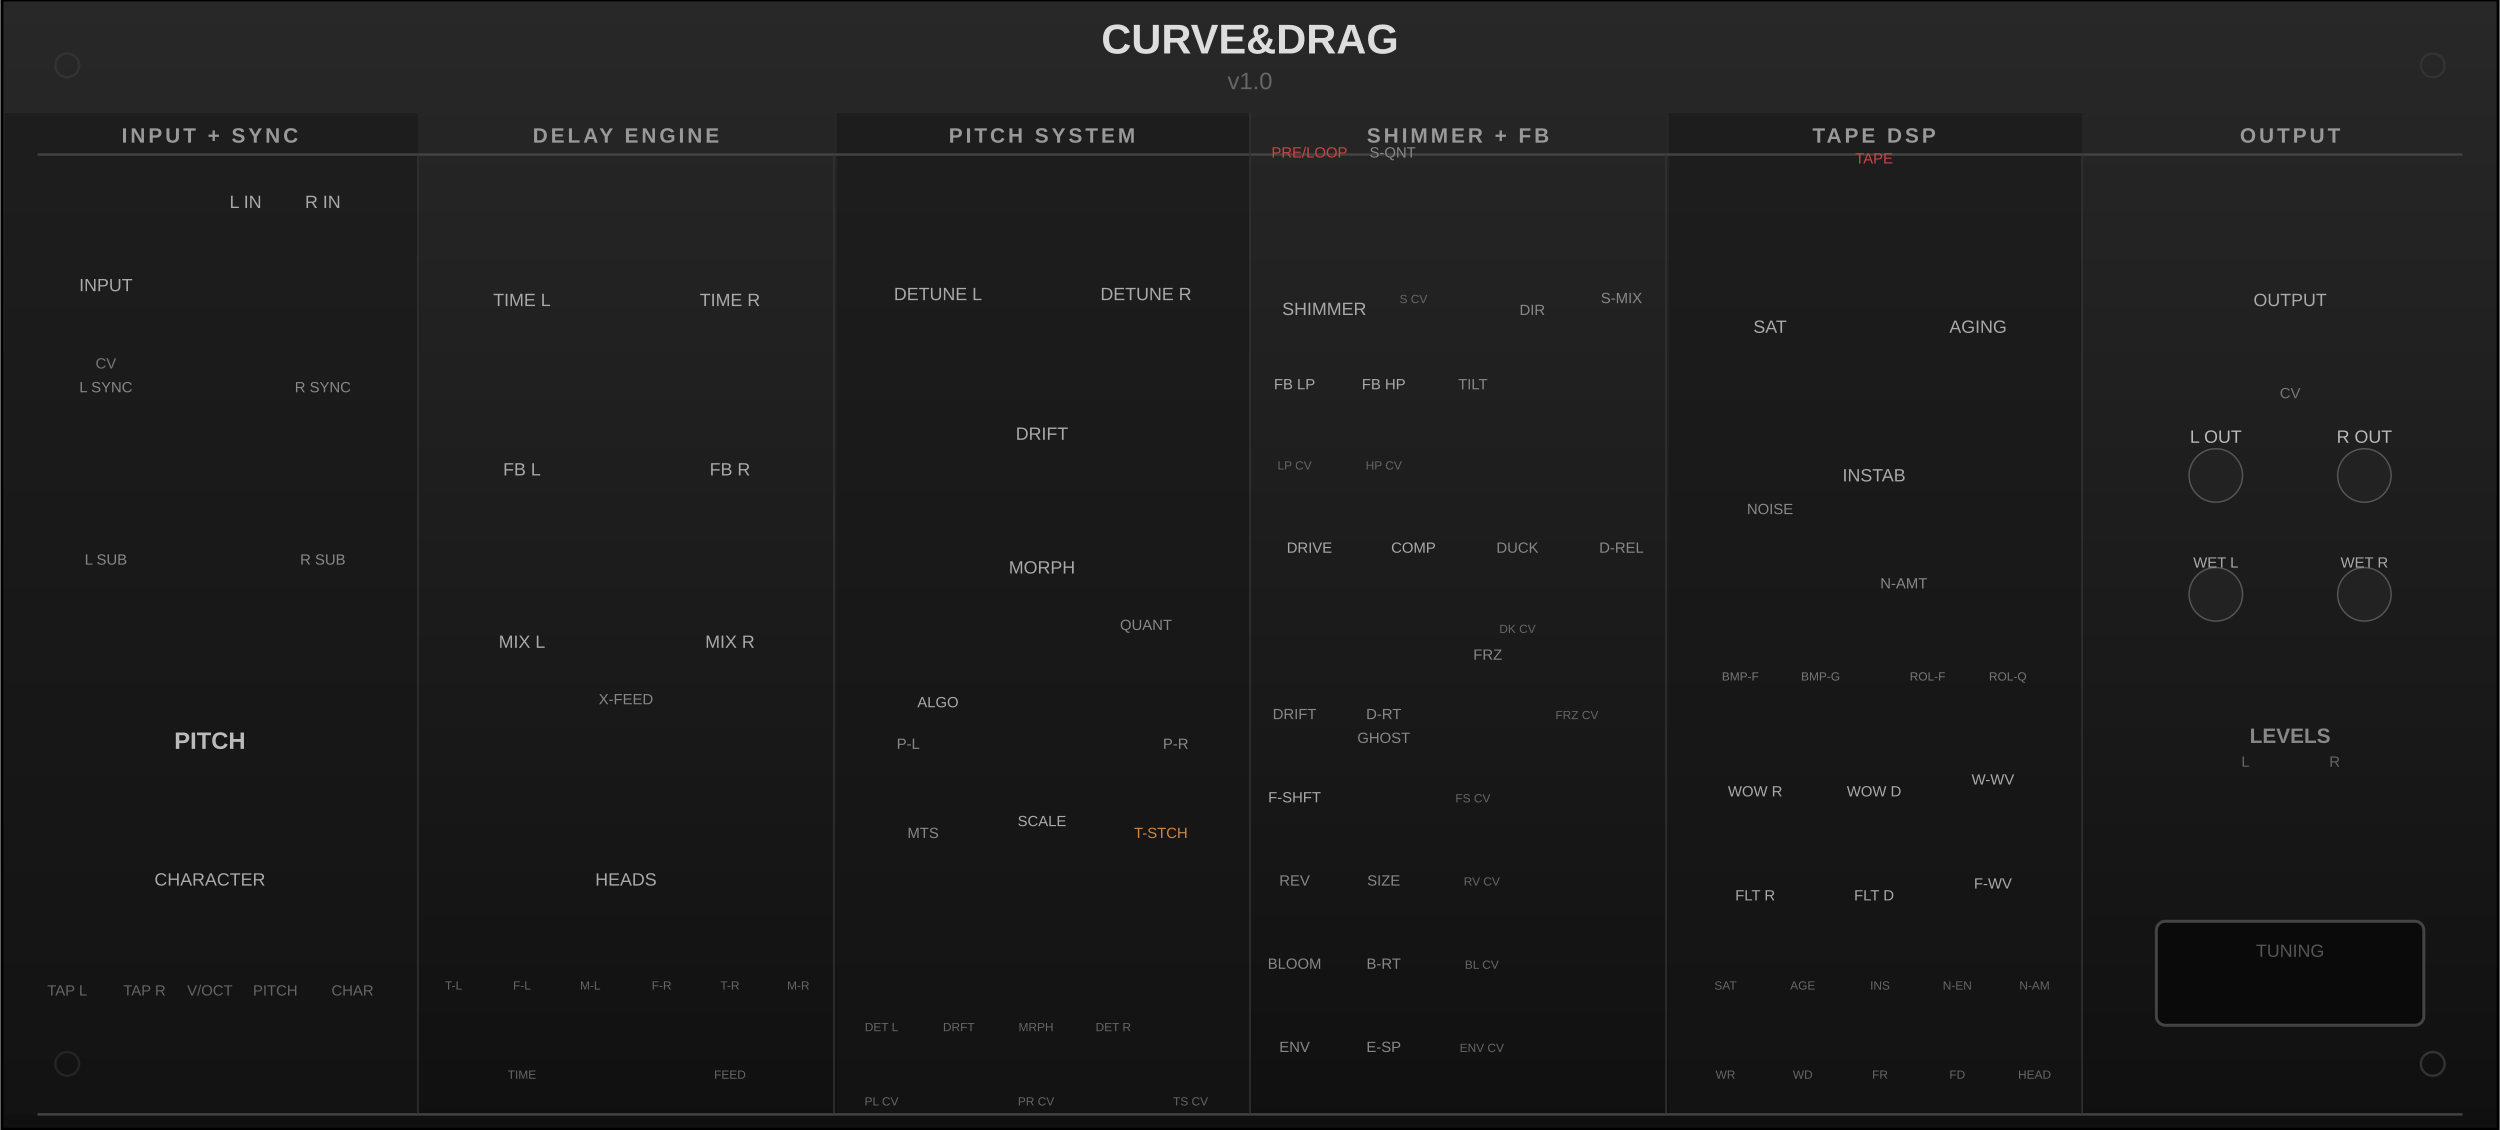
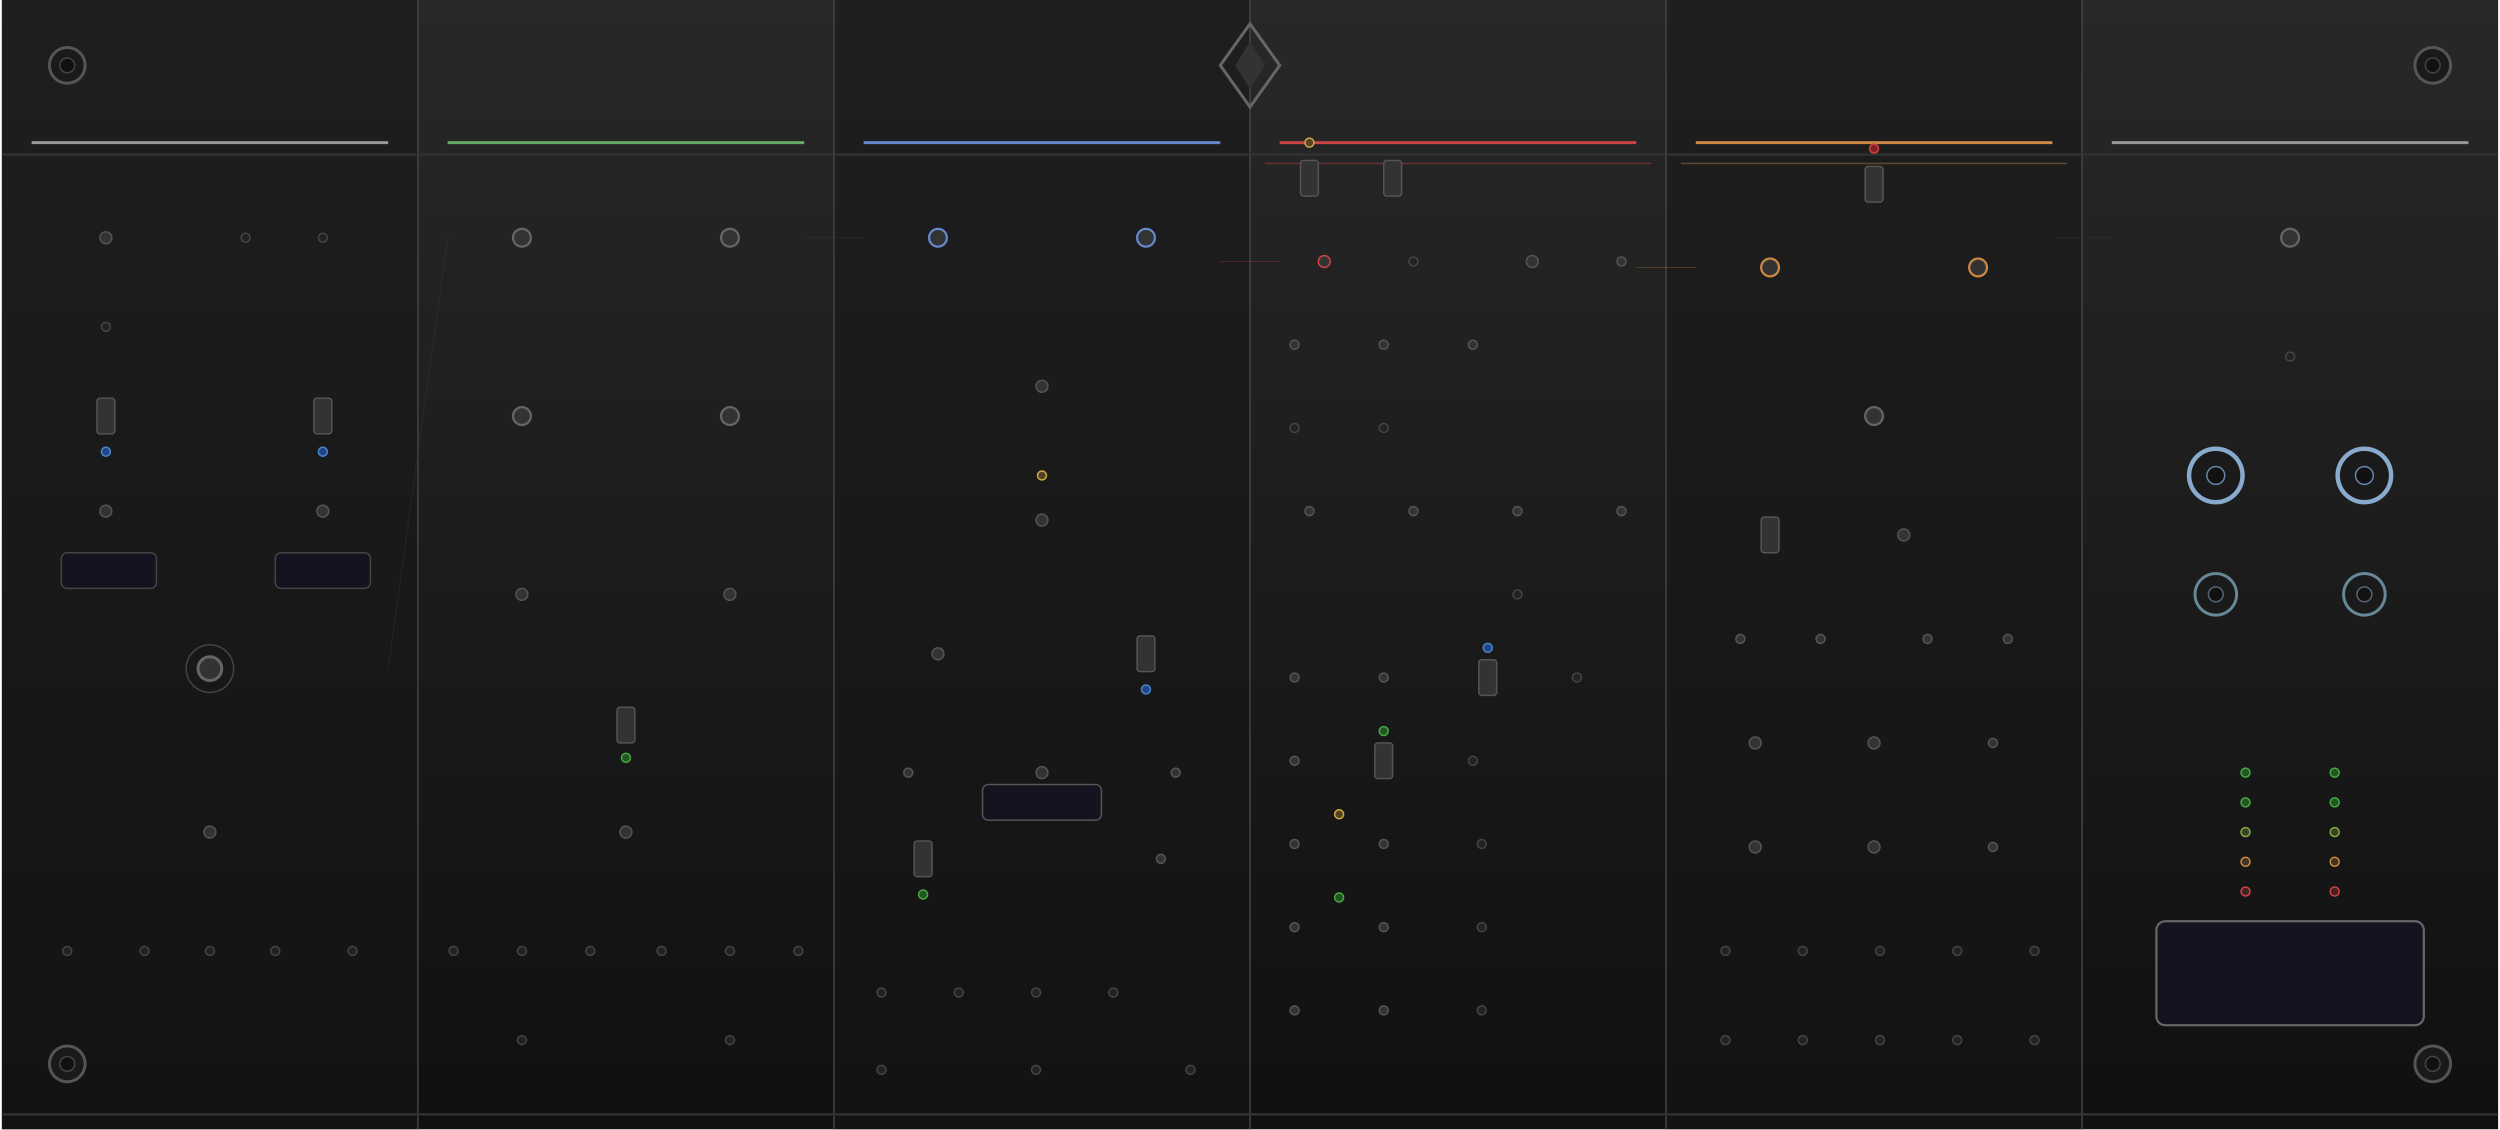
<svg xmlns="http://www.w3.org/2000/svg" width="284.48mm" height="128.5mm" viewBox="0 0 840 380">
  <defs>
-     <linearGradient id="panelGrad" x1="0%" y1="0%" x2="0%" y2="100%">
-       <stop offset="0%" style="stop-color:#282828;stop-opacity:1" />
-       <stop offset="100%" style="stop-color:#101010;stop-opacity:1" />
+     <linearGradient id="bg" x1="0" y1="0" x2="0" y2="1">
+       <stop offset="0" stop-color="#282828" />
+       <stop offset="1" stop-color="#101010" />
    </linearGradient>
  </defs>
-   <rect x="0" y="0" width="840" height="380" fill="url(#panelGrad)" stroke="#000" stroke-width="1" />
-   <circle cx="22" cy="22" r="4" fill="none" stroke="#333" stroke-width="0.8" />
-   <circle cx="818" cy="22" r="4" fill="none" stroke="#333" stroke-width="0.8" />
-   <circle cx="22" cy="358" r="4" fill="none" stroke="#333" stroke-width="0.8" />
-   <circle cx="818" cy="358" r="4" fill="none" stroke="#333" stroke-width="0.8" />
-   <text x="420" y="18" font-family="Arial, sans-serif" font-size="14" font-weight="bold" text-anchor="middle" fill="#ddd">CURVE&amp;DRAG</text>
-   <text x="420" y="30" font-family="Arial, sans-serif" font-size="8" text-anchor="middle" fill="#666">v1.0</text>
-   <rect x="1" y="38" width="139" height="337" fill="#161616" opacity="0.5" />
-   <rect x="281" y="38" width="139" height="337" fill="#161616" opacity="0.5" />
-   <rect x="561" y="38" width="139" height="337" fill="#161616" opacity="0.5" />
-   <text x="70" y="48" font-family="Arial, sans-serif" font-size="7" font-weight="bold" text-anchor="middle" fill="#999" letter-spacing="1">INPUT + SYNC</text>
-   <text x="210" y="48" font-family="Arial, sans-serif" font-size="7" font-weight="bold" text-anchor="middle" fill="#999" letter-spacing="1">DELAY ENGINE</text>
-   <text x="350" y="48" font-family="Arial, sans-serif" font-size="7" font-weight="bold" text-anchor="middle" fill="#999" letter-spacing="1">PITCH SYSTEM</text>
-   <text x="490" y="48" font-family="Arial, sans-serif" font-size="7" font-weight="bold" text-anchor="middle" fill="#999" letter-spacing="1">SHIMMER + FB</text>
-   <text x="630" y="48" font-family="Arial, sans-serif" font-size="7" font-weight="bold" text-anchor="middle" fill="#999" letter-spacing="1">TAPE DSP</text>
-   <text x="770" y="48" font-family="Arial, sans-serif" font-size="7" font-weight="bold" text-anchor="middle" fill="#999" letter-spacing="1">OUTPUT</text>
-   <line x1="12" y1="52" x2="828" y2="52" stroke="#444" stroke-width="0.8" />
-   <line x1="12" y1="375" x2="828" y2="375" stroke="#444" stroke-width="0.8" />
-   <line x1="140" y1="52" x2="140" y2="375" stroke="#333" stroke-width="0.5" />
-   <line x1="280" y1="52" x2="280" y2="375" stroke="#333" stroke-width="0.5" />
-   <line x1="420" y1="38" x2="420" y2="375" stroke="#333" stroke-width="0.5" />
-   <line x1="560" y1="52" x2="560" y2="375" stroke="#333" stroke-width="0.5" />
-   <line x1="700" y1="52" x2="700" y2="375" stroke="#333" stroke-width="0.5" />
-   <text x="35" y="98" font-family="Arial, sans-serif" font-size="6" text-anchor="middle" fill="#aaa">INPUT</text>
-   <text x="35" y="124" font-family="Arial, sans-serif" font-size="5" text-anchor="middle" fill="#777">CV</text>
-   <text x="82" y="70" font-family="Arial, sans-serif" font-size="6" text-anchor="middle" fill="#aaa">L IN</text>
-   <text x="108" y="70" font-family="Arial, sans-serif" font-size="6" text-anchor="middle" fill="#aaa">R IN</text>
-   <text x="35" y="132" font-family="Arial, sans-serif" font-size="5" text-anchor="middle" fill="#888">L SYNC</text>
-   <text x="108" y="132" font-family="Arial, sans-serif" font-size="5" text-anchor="middle" fill="#888">R SYNC</text>
-   <text x="35" y="190" font-family="Arial, sans-serif" font-size="5" text-anchor="middle" fill="#888">L SUB</text>
-   <text x="108" y="190" font-family="Arial, sans-serif" font-size="5" text-anchor="middle" fill="#888">R SUB</text>
-   <text x="70" y="252" font-family="Arial, sans-serif" font-size="8" font-weight="bold" text-anchor="middle" fill="#bbb">PITCH</text>
-   <text x="70" y="298" font-family="Arial, sans-serif" font-size="6" text-anchor="middle" fill="#aaa">CHARACTER</text>
-   <text x="22" y="335" font-family="Arial, sans-serif" font-size="5" text-anchor="middle" fill="#666">TAP L</text>
-   <text x="48" y="335" font-family="Arial, sans-serif" font-size="5" text-anchor="middle" fill="#666">TAP R</text>
-   <text x="70" y="335" font-family="Arial, sans-serif" font-size="5" text-anchor="middle" fill="#666">V/OCT</text>
-   <text x="92" y="335" font-family="Arial, sans-serif" font-size="5" text-anchor="middle" fill="#666">PITCH</text>
-   <text x="118" y="335" font-family="Arial, sans-serif" font-size="5" text-anchor="middle" fill="#666">CHAR</text>
-   <text x="175" y="103" font-family="Arial, sans-serif" font-size="6" text-anchor="middle" fill="#aaa">TIME L</text>
-   <text x="245" y="103" font-family="Arial, sans-serif" font-size="6" text-anchor="middle" fill="#aaa">TIME R</text>
-   <text x="175" y="160" font-family="Arial, sans-serif" font-size="6" text-anchor="middle" fill="#aaa">FB L</text>
-   <text x="245" y="160" font-family="Arial, sans-serif" font-size="6" text-anchor="middle" fill="#aaa">FB R</text>
-   <text x="175" y="218" font-family="Arial, sans-serif" font-size="6" text-anchor="middle" fill="#aaa">MIX L</text>
-   <text x="245" y="218" font-family="Arial, sans-serif" font-size="6" text-anchor="middle" fill="#aaa">MIX R</text>
-   <text x="210" y="237" font-family="Arial, sans-serif" font-size="5" text-anchor="middle" fill="#888">X-FEED</text>
-   <text x="210" y="298" font-family="Arial, sans-serif" font-size="6" text-anchor="middle" fill="#aaa">HEADS</text>
-   <text x="152" y="333" font-family="Arial, sans-serif" font-size="4" text-anchor="middle" fill="#666">T-L</text>
-   <text x="175" y="333" font-family="Arial, sans-serif" font-size="4" text-anchor="middle" fill="#666">F-L</text>
-   <text x="198" y="333" font-family="Arial, sans-serif" font-size="4" text-anchor="middle" fill="#666">M-L</text>
-   <text x="222" y="333" font-family="Arial, sans-serif" font-size="4" text-anchor="middle" fill="#666">F-R</text>
-   <text x="245" y="333" font-family="Arial, sans-serif" font-size="4" text-anchor="middle" fill="#666">T-R</text>
-   <text x="268" y="333" font-family="Arial, sans-serif" font-size="4" text-anchor="middle" fill="#666">M-R</text>
-   <text x="175" y="363" font-family="Arial, sans-serif" font-size="4" text-anchor="middle" fill="#666">TIME</text>
-   <text x="245" y="363" font-family="Arial, sans-serif" font-size="4" text-anchor="middle" fill="#666">FEED</text>
-   <text x="315" y="101" font-family="Arial, sans-serif" font-size="6" text-anchor="middle" fill="#aaa">DETUNE L</text>
-   <text x="385" y="101" font-family="Arial, sans-serif" font-size="6" text-anchor="middle" fill="#aaa">DETUNE R</text>
-   <text x="350" y="148" font-family="Arial, sans-serif" font-size="6" text-anchor="middle" fill="#aaa">DRIFT</text>
-   <text x="350" y="193" font-family="Arial, sans-serif" font-size="6" text-anchor="middle" fill="#aaa">MORPH</text>
-   <text x="315" y="238" font-family="Arial, sans-serif" font-size="5" text-anchor="middle" fill="#aaa">ALGO</text>
-   <text x="385" y="212" font-family="Arial, sans-serif" font-size="5" text-anchor="middle" fill="#888">QUANT</text>
-   <text x="305" y="252" font-family="Arial, sans-serif" font-size="5" text-anchor="middle" fill="#888">P-L</text>
-   <text x="395" y="252" font-family="Arial, sans-serif" font-size="5" text-anchor="middle" fill="#888">P-R</text>
-   <text x="350" y="278" font-family="Arial, sans-serif" font-size="5" text-anchor="middle" fill="#aaa">SCALE</text>
-   <text x="310" y="282" font-family="Arial, sans-serif" font-size="5" text-anchor="middle" fill="#888">MTS</text>
-   <text x="390" y="282" font-family="Arial, sans-serif" font-size="5" text-anchor="middle" fill="#cc8844">T-STCH</text>
-   <text x="296" y="347" font-family="Arial, sans-serif" font-size="4" text-anchor="middle" fill="#666">DET L</text>
-   <text x="322" y="347" font-family="Arial, sans-serif" font-size="4" text-anchor="middle" fill="#666">DRFT</text>
-   <text x="348" y="347" font-family="Arial, sans-serif" font-size="4" text-anchor="middle" fill="#666">MRPH</text>
-   <text x="374" y="347" font-family="Arial, sans-serif" font-size="4" text-anchor="middle" fill="#666">DET R</text>
-   <text x="296" y="372" font-family="Arial, sans-serif" font-size="4" text-anchor="middle" fill="#666">PL CV</text>
-   <text x="348" y="372" font-family="Arial, sans-serif" font-size="4" text-anchor="middle" fill="#666">PR CV</text>
-   <text x="400" y="372" font-family="Arial, sans-serif" font-size="4" text-anchor="middle" fill="#666">TS CV</text>
-   <text x="440" y="53" font-family="Arial, sans-serif" font-size="5" text-anchor="middle" fill="#cc4444">PRE/LOOP</text>
-   <text x="468" y="53" font-family="Arial, sans-serif" font-size="5" text-anchor="middle" fill="#888">S-QNT</text>
-   <text x="445" y="106" font-family="Arial, sans-serif" font-size="6" text-anchor="middle" fill="#aaa">SHIMMER</text>
-   <text x="475" y="102" font-family="Arial, sans-serif" font-size="4" text-anchor="middle" fill="#666">S CV</text>
-   <text x="515" y="106" font-family="Arial, sans-serif" font-size="5" text-anchor="middle" fill="#888">DIR</text>
-   <text x="545" y="102" font-family="Arial, sans-serif" font-size="5" text-anchor="middle" fill="#888">S-MIX</text>
-   <text x="435" y="131" font-family="Arial, sans-serif" font-size="5" text-anchor="middle" fill="#aaa">FB LP</text>
-   <text x="465" y="131" font-family="Arial, sans-serif" font-size="5" text-anchor="middle" fill="#aaa">FB HP</text>
-   <text x="495" y="131" font-family="Arial, sans-serif" font-size="5" text-anchor="middle" fill="#888">TILT</text>
-   <text x="435" y="158" font-family="Arial, sans-serif" font-size="4" text-anchor="middle" fill="#666">LP CV</text>
-   <text x="465" y="158" font-family="Arial, sans-serif" font-size="4" text-anchor="middle" fill="#666">HP CV</text>
-   <text x="440" y="186" font-family="Arial, sans-serif" font-size="5" text-anchor="middle" fill="#aaa">DRIVE</text>
-   <text x="475" y="186" font-family="Arial, sans-serif" font-size="5" text-anchor="middle" fill="#aaa">COMP</text>
-   <text x="510" y="186" font-family="Arial, sans-serif" font-size="5" text-anchor="middle" fill="#888">DUCK</text>
-   <text x="545" y="186" font-family="Arial, sans-serif" font-size="5" text-anchor="middle" fill="#888">D-REL</text>
-   <text x="510" y="213" font-family="Arial, sans-serif" font-size="4" text-anchor="middle" fill="#666">DK CV</text>
-   <text x="435" y="242" font-family="Arial, sans-serif" font-size="5" text-anchor="middle" fill="#888">DRIFT</text>
-   <text x="465" y="242" font-family="Arial, sans-serif" font-size="5" text-anchor="middle" fill="#888">D-RT</text>
-   <text x="500" y="222" font-family="Arial, sans-serif" font-size="5" text-anchor="middle" fill="#888">FRZ</text>
-   <text x="530" y="242" font-family="Arial, sans-serif" font-size="4" text-anchor="middle" fill="#666">FRZ CV</text>
-   <text x="435" y="270" font-family="Arial, sans-serif" font-size="5" text-anchor="middle" fill="#aaa">F-SHFT</text>
-   <text x="465" y="250" font-family="Arial, sans-serif" font-size="5" text-anchor="middle" fill="#888">GHOST</text>
-   <text x="495" y="270" font-family="Arial, sans-serif" font-size="4" text-anchor="middle" fill="#666">FS CV</text>
-   <text x="435" y="298" font-family="Arial, sans-serif" font-size="5" text-anchor="middle" fill="#888">REV</text>
-   <text x="465" y="298" font-family="Arial, sans-serif" font-size="5" text-anchor="middle" fill="#888">SIZE</text>
-   <text x="498" y="298" font-family="Arial, sans-serif" font-size="4" text-anchor="middle" fill="#666">RV CV</text>
-   <text x="435" y="326" font-family="Arial, sans-serif" font-size="5" text-anchor="middle" fill="#888">BLOOM</text>
-   <text x="465" y="326" font-family="Arial, sans-serif" font-size="5" text-anchor="middle" fill="#888">B-RT</text>
-   <text x="498" y="326" font-family="Arial, sans-serif" font-size="4" text-anchor="middle" fill="#666">BL CV</text>
-   <text x="435" y="354" font-family="Arial, sans-serif" font-size="5" text-anchor="middle" fill="#888">ENV</text>
-   <text x="465" y="354" font-family="Arial, sans-serif" font-size="5" text-anchor="middle" fill="#888">E-SP</text>
-   <text x="498" y="354" font-family="Arial, sans-serif" font-size="4" text-anchor="middle" fill="#666">ENV CV</text>
-   <text x="630" y="55" font-family="Arial, sans-serif" font-size="5" text-anchor="middle" fill="#cc4444">TAPE</text>
-   <text x="595" y="112" font-family="Arial, sans-serif" font-size="6" text-anchor="middle" fill="#aaa">SAT</text>
-   <text x="665" y="112" font-family="Arial, sans-serif" font-size="6" text-anchor="middle" fill="#aaa">AGING</text>
-   <text x="630" y="162" font-family="Arial, sans-serif" font-size="6" text-anchor="middle" fill="#aaa">INSTAB</text>
-   <text x="595" y="173" font-family="Arial, sans-serif" font-size="5" text-anchor="middle" fill="#888">NOISE</text>
-   <text x="640" y="198" font-family="Arial, sans-serif" font-size="5" text-anchor="middle" fill="#888">N-AMT</text>
-   <text x="585" y="229" font-family="Arial, sans-serif" font-size="4" text-anchor="middle" fill="#777">BMP-F</text>
-   <text x="612" y="229" font-family="Arial, sans-serif" font-size="4" text-anchor="middle" fill="#777">BMP-G</text>
-   <text x="648" y="229" font-family="Arial, sans-serif" font-size="4" text-anchor="middle" fill="#777">ROL-F</text>
-   <text x="675" y="229" font-family="Arial, sans-serif" font-size="4" text-anchor="middle" fill="#777">ROL-Q</text>
-   <text x="590" y="268" font-family="Arial, sans-serif" font-size="5" text-anchor="middle" fill="#aaa">WOW R</text>
-   <text x="630" y="268" font-family="Arial, sans-serif" font-size="5" text-anchor="middle" fill="#aaa">WOW D</text>
-   <text x="670" y="264" font-family="Arial, sans-serif" font-size="5" text-anchor="middle" fill="#aaa">W-WV</text>
-   <text x="590" y="303" font-family="Arial, sans-serif" font-size="5" text-anchor="middle" fill="#aaa">FLT R</text>
-   <text x="630" y="303" font-family="Arial, sans-serif" font-size="5" text-anchor="middle" fill="#aaa">FLT D</text>
-   <text x="670" y="299" font-family="Arial, sans-serif" font-size="5" text-anchor="middle" fill="#aaa">F-WV</text>
-   <text x="580" y="333" font-family="Arial, sans-serif" font-size="4" text-anchor="middle" fill="#666">SAT</text>
-   <text x="606" y="333" font-family="Arial, sans-serif" font-size="4" text-anchor="middle" fill="#666">AGE</text>
-   <text x="632" y="333" font-family="Arial, sans-serif" font-size="4" text-anchor="middle" fill="#666">INS</text>
-   <text x="658" y="333" font-family="Arial, sans-serif" font-size="4" text-anchor="middle" fill="#666">N-EN</text>
-   <text x="684" y="333" font-family="Arial, sans-serif" font-size="4" text-anchor="middle" fill="#666">N-AM</text>
-   <text x="580" y="363" font-family="Arial, sans-serif" font-size="4" text-anchor="middle" fill="#666">WR</text>
-   <text x="606" y="363" font-family="Arial, sans-serif" font-size="4" text-anchor="middle" fill="#666">WD</text>
-   <text x="632" y="363" font-family="Arial, sans-serif" font-size="4" text-anchor="middle" fill="#666">FR</text>
-   <text x="658" y="363" font-family="Arial, sans-serif" font-size="4" text-anchor="middle" fill="#666">FD</text>
-   <text x="684" y="363" font-family="Arial, sans-serif" font-size="4" text-anchor="middle" fill="#666">HEAD</text>
-   <text x="770" y="103" font-family="Arial, sans-serif" font-size="6" text-anchor="middle" fill="#aaa">OUTPUT</text>
-   <text x="770" y="134" font-family="Arial, sans-serif" font-size="5" text-anchor="middle" fill="#777">CV</text>
-   <circle cx="745" cy="160" r="9" fill="#222" stroke="#555" stroke-width="0.5" />
-   <circle cx="795" cy="160" r="9" fill="#222" stroke="#555" stroke-width="0.5" />
-   <text x="745" y="149" font-family="Arial, sans-serif" font-size="6" text-anchor="middle" fill="#bbb">L OUT</text>
-   <text x="795" y="149" font-family="Arial, sans-serif" font-size="6" text-anchor="middle" fill="#bbb">R OUT</text>
-   <circle cx="745" cy="200" r="9" fill="#222" stroke="#555" stroke-width="0.5" />
-   <circle cx="795" cy="200" r="9" fill="#222" stroke="#555" stroke-width="0.5" />
-   <text x="745" y="191" font-family="Arial, sans-serif" font-size="5" text-anchor="middle" fill="#aaa">WET L</text>
-   <text x="795" y="191" font-family="Arial, sans-serif" font-size="5" text-anchor="middle" fill="#aaa">WET R</text>
-   <text x="770" y="250" font-family="Arial, sans-serif" font-size="7" font-weight="bold" text-anchor="middle" fill="#888">LEVELS</text>
-   <text x="755" y="258" font-family="Arial, sans-serif" font-size="5" text-anchor="middle" fill="#666">L</text>
-   <text x="785" y="258" font-family="Arial, sans-serif" font-size="5" text-anchor="middle" fill="#666">R</text>
-   <rect x="725" y="310" width="90" height="35" rx="3" fill="#0a0a0a" stroke="#444" stroke-width="1" />
-   <text x="770" y="322" font-family="Arial, sans-serif" font-size="6" text-anchor="middle" fill="#555">TUNING</text>
+   <rect x="0" y="0" width="840" height="380" fill="url(#bg)" />
+   <rect x="0" y="0" width="140" height="380" fill="#161616" opacity="0.5" />
+   <rect x="280" y="0" width="140" height="380" fill="#161616" opacity="0.5" />
+   <rect x="560" y="0" width="140" height="380" fill="#161616" opacity="0.5" />
+   <line x1="140" y1="0" x2="140" y2="380" stroke="#444" stroke-width="0.5" />
+   <line x1="280" y1="0" x2="280" y2="380" stroke="#444" stroke-width="0.5" />
+   <line x1="420" y1="0" x2="420" y2="380" stroke="#444" stroke-width="0.5" />
+   <line x1="560" y1="0" x2="560" y2="380" stroke="#444" stroke-width="0.5" />
+   <line x1="700" y1="0" x2="700" y2="380" stroke="#444" stroke-width="0.5" />
+   <line x1="0" y1="52" x2="840" y2="52" stroke="#333" stroke-width="0.75" />
+   <line x1="0" y1="375" x2="840" y2="375" stroke="#333" stroke-width="0.75" />
+   <line x1="10" y1="48" x2="130" y2="48" stroke="#999" stroke-width="1" />
+   <line x1="150" y1="48" x2="270" y2="48" stroke="#66aa66" stroke-width="1" />
+   <line x1="290" y1="48" x2="410" y2="48" stroke="#6688cc" stroke-width="1" />
+   <line x1="430" y1="48" x2="550" y2="48" stroke="#cc4444" stroke-width="1" />
+   <line x1="570" y1="48" x2="690" y2="48" stroke="#cc8844" stroke-width="1" />
+   <line x1="710" y1="48" x2="830" y2="48" stroke="#999" stroke-width="1" />
+   <path d="M420,8 L430,22 L420,36 L410,22 Z" fill="none" stroke="#666" stroke-width="1" />
+   <path d="M420,14 L425,22 L420,30 L415,22 Z" fill="#333" stroke="none" />
+   <circle cx="22" cy="22" r="6" fill="#1a1a1a" stroke="#555" stroke-width="1" />
+   <circle cx="22" cy="22" r="2.5" fill="#111" stroke="#444" stroke-width="0.5" />
+   <circle cx="818" cy="22" r="6" fill="#1a1a1a" stroke="#555" stroke-width="1" />
+   <circle cx="818" cy="22" r="2.5" fill="#111" stroke="#444" stroke-width="0.5" />
+   <circle cx="22" cy="358" r="6" fill="#1a1a1a" stroke="#555" stroke-width="1" />
+   <circle cx="22" cy="358" r="2.5" fill="#111" stroke="#444" stroke-width="0.5" />
+   <circle cx="818" cy="358" r="6" fill="#1a1a1a" stroke="#555" stroke-width="1" />
+   <circle cx="818" cy="358" r="2.5" fill="#111" stroke="#444" stroke-width="0.5" />
+   <circle cx="35" cy="80" r="2" fill="#333" stroke="#555" stroke-width="0.5" />
+   <circle cx="35" cy="110" r="1.5" fill="#222" stroke="#444" stroke-width="0.5" />
+   <circle cx="82" cy="80" r="1.5" fill="#222" stroke="#444" stroke-width="0.5" />
+   <circle cx="108" cy="80" r="1.5" fill="#222" stroke="#444" stroke-width="0.5" />
+   <rect x="32" y="134" width="6" height="12" rx="1" fill="#333" stroke="#555" stroke-width="0.5" />
+   <circle cx="35" cy="152" r="1.5" fill="#224488" stroke="#4488cc" stroke-width="0.5" />
+   <rect x="105" y="134" width="6" height="12" rx="1" fill="#333" stroke="#555" stroke-width="0.5" />
+   <circle cx="108" cy="152" r="1.5" fill="#224488" stroke="#4488cc" stroke-width="0.5" />
+   <circle cx="35" cy="172" r="2" fill="#333" stroke="#555" stroke-width="0.5" />
+   <circle cx="108" cy="172" r="2" fill="#333" stroke="#555" stroke-width="0.5" />
+   <rect x="20" y="186" width="32" height="12" rx="2" fill="#141420" stroke="#444" stroke-width="0.5" />
+   <rect x="92" y="186" width="32" height="12" rx="2" fill="#141420" stroke="#444" stroke-width="0.5" />
+   <circle cx="70" cy="225" r="4" fill="#333" stroke="#666" stroke-width="1" />
+   <circle cx="70" cy="225" r="8" fill="none" stroke="#444" stroke-width="0.5" />
+   <circle cx="70" cy="280" r="2" fill="#333" stroke="#555" stroke-width="0.5" />
+   <circle cx="22" cy="320" r="1.5" fill="#222" stroke="#444" stroke-width="0.5" />
+   <circle cx="48" cy="320" r="1.5" fill="#222" stroke="#444" stroke-width="0.5" />
+   <circle cx="70" cy="320" r="1.5" fill="#222" stroke="#444" stroke-width="0.5" />
+   <circle cx="92" cy="320" r="1.5" fill="#222" stroke="#444" stroke-width="0.5" />
+   <circle cx="118" cy="320" r="1.5" fill="#222" stroke="#444" stroke-width="0.5" />
+   <circle cx="175" cy="80" r="3" fill="#333" stroke="#666" stroke-width="0.75" />
+   <circle cx="245" cy="80" r="3" fill="#333" stroke="#666" stroke-width="0.75" />
+   <circle cx="175" cy="140" r="3" fill="#333" stroke="#666" stroke-width="0.75" />
+   <circle cx="245" cy="140" r="3" fill="#333" stroke="#666" stroke-width="0.75" />
+   <circle cx="175" cy="200" r="2" fill="#333" stroke="#555" stroke-width="0.5" />
+   <circle cx="245" cy="200" r="2" fill="#333" stroke="#555" stroke-width="0.5" />
+   <rect x="207" y="238" width="6" height="12" rx="1" fill="#333" stroke="#555" stroke-width="0.5" />
+   <circle cx="210" cy="255" r="1.5" fill="#225522" stroke="#44aa44" stroke-width="0.5" />
+   <circle cx="210" cy="280" r="2" fill="#333" stroke="#555" stroke-width="0.5" />
+   <circle cx="152" cy="320" r="1.5" fill="#222" stroke="#444" stroke-width="0.5" />
+   <circle cx="175" cy="320" r="1.5" fill="#222" stroke="#444" stroke-width="0.5" />
+   <circle cx="198" cy="320" r="1.5" fill="#222" stroke="#444" stroke-width="0.5" />
+   <circle cx="222" cy="320" r="1.5" fill="#222" stroke="#444" stroke-width="0.5" />
+   <circle cx="245" cy="320" r="1.5" fill="#222" stroke="#444" stroke-width="0.5" />
+   <circle cx="268" cy="320" r="1.5" fill="#222" stroke="#444" stroke-width="0.5" />
+   <circle cx="175" cy="350" r="1.5" fill="#222" stroke="#444" stroke-width="0.5" />
+   <circle cx="245" cy="350" r="1.5" fill="#222" stroke="#444" stroke-width="0.5" />
+   <circle cx="315" cy="80" r="3" fill="#333" stroke="#6688cc" stroke-width="0.75" />
+   <circle cx="385" cy="80" r="3" fill="#333" stroke="#6688cc" stroke-width="0.75" />
+   <circle cx="350" cy="130" r="2" fill="#333" stroke="#555" stroke-width="0.5" />
+   <circle cx="350" cy="175" r="2" fill="#333" stroke="#555" stroke-width="0.5" />
+   <circle cx="350" cy="160" r="1.5" fill="#554422" stroke="#ccaa44" stroke-width="0.5" />
+   <circle cx="315" cy="220" r="2" fill="#333" stroke="#555" stroke-width="0.5" />
+   <rect x="382" y="214" width="6" height="12" rx="1" fill="#333" stroke="#555" stroke-width="0.5" />
+   <circle cx="385" cy="232" r="1.5" fill="#224488" stroke="#4488cc" stroke-width="0.5" />
+   <circle cx="305" cy="260" r="1.5" fill="#333" stroke="#555" stroke-width="0.5" />
+   <circle cx="395" cy="260" r="1.5" fill="#333" stroke="#555" stroke-width="0.5" />
+   <circle cx="350" cy="260" r="2" fill="#333" stroke="#555" stroke-width="0.5" />
+   <rect x="330" y="264" width="40" height="12" rx="2" fill="#141420" stroke="#555" stroke-width="0.5" />
+   <rect x="307" y="283" width="6" height="12" rx="1" fill="#333" stroke="#555" stroke-width="0.5" />
+   <circle cx="310" cy="301" r="1.5" fill="#225522" stroke="#44aa44" stroke-width="0.5" />
+   <circle cx="390" cy="289" r="1.5" fill="#333" stroke="#555" stroke-width="0.5" />
+   <circle cx="296" cy="334" r="1.5" fill="#222" stroke="#444" stroke-width="0.5" />
+   <circle cx="322" cy="334" r="1.5" fill="#222" stroke="#444" stroke-width="0.5" />
+   <circle cx="348" cy="334" r="1.5" fill="#222" stroke="#444" stroke-width="0.5" />
+   <circle cx="374" cy="334" r="1.5" fill="#222" stroke="#444" stroke-width="0.5" />
+   <circle cx="296" cy="360" r="1.5" fill="#222" stroke="#444" stroke-width="0.5" />
+   <circle cx="348" cy="360" r="1.5" fill="#222" stroke="#444" stroke-width="0.5" />
+   <circle cx="400" cy="360" r="1.5" fill="#222" stroke="#444" stroke-width="0.5" />
+   <line x1="425" y1="55" x2="555" y2="55" stroke="#cc4444" stroke-width="0.5" opacity="0.4" />
+   <rect x="437" y="54" width="6" height="12" rx="1" fill="#333" stroke="#555" stroke-width="0.5" />
+   <circle cx="440" cy="48" r="1.5" fill="#554422" stroke="#ccaa44" stroke-width="0.5" />
+   <rect x="465" y="54" width="6" height="12" rx="1" fill="#333" stroke="#555" stroke-width="0.5" />
+   <circle cx="445" cy="88" r="2" fill="#333" stroke="#cc4444" stroke-width="0.5" />
+   <circle cx="475" cy="88" r="1.5" fill="#222" stroke="#444" stroke-width="0.5" />
+   <circle cx="515" cy="88" r="2" fill="#333" stroke="#555" stroke-width="0.5" />
+   <circle cx="545" cy="88" r="1.5" fill="#333" stroke="#555" stroke-width="0.5" />
+   <circle cx="435" cy="116" r="1.5" fill="#333" stroke="#555" stroke-width="0.5" />
+   <circle cx="465" cy="116" r="1.5" fill="#333" stroke="#555" stroke-width="0.5" />
+   <circle cx="495" cy="116" r="1.5" fill="#333" stroke="#555" stroke-width="0.5" />
+   <circle cx="435" cy="144" r="1.5" fill="#222" stroke="#444" stroke-width="0.5" />
+   <circle cx="465" cy="144" r="1.5" fill="#222" stroke="#444" stroke-width="0.5" />
+   <circle cx="440" cy="172" r="1.5" fill="#333" stroke="#555" stroke-width="0.5" />
+   <circle cx="475" cy="172" r="1.5" fill="#333" stroke="#555" stroke-width="0.5" />
+   <circle cx="510" cy="172" r="1.5" fill="#333" stroke="#555" stroke-width="0.5" />
+   <circle cx="545" cy="172" r="1.5" fill="#333" stroke="#555" stroke-width="0.5" />
+   <circle cx="510" cy="200" r="1.5" fill="#222" stroke="#444" stroke-width="0.5" />
+   <circle cx="435" cy="228" r="1.5" fill="#333" stroke="#555" stroke-width="0.5" />
+   <circle cx="465" cy="228" r="1.5" fill="#333" stroke="#555" stroke-width="0.5" />
+   <rect x="497" y="222" width="6" height="12" rx="1" fill="#333" stroke="#555" stroke-width="0.5" />
+   <circle cx="500" cy="218" r="1.5" fill="#224488" stroke="#4488cc" stroke-width="0.5" />
+   <circle cx="530" cy="228" r="1.5" fill="#222" stroke="#444" stroke-width="0.5" />
+   <circle cx="435" cy="256" r="1.5" fill="#333" stroke="#555" stroke-width="0.5" />
+   <rect x="462" y="250" width="6" height="12" rx="1" fill="#333" stroke="#555" stroke-width="0.5" />
+   <circle cx="465" cy="246" r="1.5" fill="#225522" stroke="#44aa44" stroke-width="0.5" />
+   <circle cx="495" cy="256" r="1.5" fill="#222" stroke="#444" stroke-width="0.5" />
+   <circle cx="435" cy="284" r="1.5" fill="#333" stroke="#555" stroke-width="0.5" />
+   <circle cx="465" cy="284" r="1.5" fill="#333" stroke="#555" stroke-width="0.5" />
+   <circle cx="450" cy="274" r="1.5" fill="#554422" stroke="#ccaa44" stroke-width="0.5" />
+   <circle cx="498" cy="284" r="1.5" fill="#222" stroke="#444" stroke-width="0.5" />
+   <circle cx="435" cy="312" r="1.5" fill="#333" stroke="#555" stroke-width="0.5" />
+   <circle cx="465" cy="312" r="1.5" fill="#333" stroke="#555" stroke-width="0.5" />
+   <circle cx="450" cy="302" r="1.5" fill="#225522" stroke="#44aa44" stroke-width="0.5" />
+   <circle cx="498" cy="312" r="1.5" fill="#222" stroke="#444" stroke-width="0.5" />
+   <circle cx="435" cy="340" r="1.5" fill="#333" stroke="#555" stroke-width="0.5" />
+   <circle cx="465" cy="340" r="1.5" fill="#333" stroke="#555" stroke-width="0.5" />
+   <circle cx="498" cy="340" r="1.5" fill="#222" stroke="#444" stroke-width="0.5" />
+   <line x1="565" y1="55" x2="695" y2="55" stroke="#cc8844" stroke-width="0.5" opacity="0.4" />
+   <rect x="627" y="56" width="6" height="12" rx="1" fill="#333" stroke="#555" stroke-width="0.5" />
+   <circle cx="630" cy="50" r="1.5" fill="#882222" stroke="#cc4444" stroke-width="0.5" />
+   <circle cx="595" cy="90" r="3" fill="#333" stroke="#cc8844" stroke-width="0.75" />
+   <circle cx="665" cy="90" r="3" fill="#333" stroke="#cc8844" stroke-width="0.75" />
+   <circle cx="630" cy="140" r="3" fill="#333" stroke="#666" stroke-width="0.75" />
+   <rect x="592" y="174" width="6" height="12" rx="1" fill="#333" stroke="#555" stroke-width="0.5" />
+   <circle cx="640" cy="180" r="2" fill="#333" stroke="#555" stroke-width="0.5" />
+   <circle cx="585" cy="215" r="1.5" fill="#333" stroke="#555" stroke-width="0.5" />
+   <circle cx="612" cy="215" r="1.5" fill="#333" stroke="#555" stroke-width="0.5" />
+   <circle cx="648" cy="215" r="1.5" fill="#333" stroke="#555" stroke-width="0.5" />
+   <circle cx="675" cy="215" r="1.5" fill="#333" stroke="#555" stroke-width="0.5" />
+   <circle cx="590" cy="250" r="2" fill="#333" stroke="#555" stroke-width="0.5" />
+   <circle cx="630" cy="250" r="2" fill="#333" stroke="#555" stroke-width="0.5" />
+   <circle cx="670" cy="250" r="1.5" fill="#333" stroke="#555" stroke-width="0.5" />
+   <circle cx="590" cy="285" r="2" fill="#333" stroke="#555" stroke-width="0.5" />
+   <circle cx="630" cy="285" r="2" fill="#333" stroke="#555" stroke-width="0.5" />
+   <circle cx="670" cy="285" r="1.5" fill="#333" stroke="#555" stroke-width="0.5" />
+   <circle cx="580" cy="320" r="1.5" fill="#222" stroke="#444" stroke-width="0.5" />
+   <circle cx="606" cy="320" r="1.5" fill="#222" stroke="#444" stroke-width="0.5" />
+   <circle cx="632" cy="320" r="1.5" fill="#222" stroke="#444" stroke-width="0.5" />
+   <circle cx="658" cy="320" r="1.5" fill="#222" stroke="#444" stroke-width="0.5" />
+   <circle cx="684" cy="320" r="1.5" fill="#222" stroke="#444" stroke-width="0.5" />
+   <circle cx="580" cy="350" r="1.5" fill="#222" stroke="#444" stroke-width="0.5" />
+   <circle cx="606" cy="350" r="1.5" fill="#222" stroke="#444" stroke-width="0.5" />
+   <circle cx="632" cy="350" r="1.5" fill="#222" stroke="#444" stroke-width="0.5" />
+   <circle cx="658" cy="350" r="1.5" fill="#222" stroke="#444" stroke-width="0.5" />
+   <circle cx="684" cy="350" r="1.5" fill="#222" stroke="#444" stroke-width="0.5" />
+   <circle cx="770" cy="80" r="3" fill="#333" stroke="#666" stroke-width="0.75" />
+   <circle cx="770" cy="120" r="1.5" fill="#222" stroke="#444" stroke-width="0.5" />
+   <circle cx="745" cy="160" r="9" fill="#1a1a1a" stroke="#88aacc" stroke-width="1.5" />
+   <circle cx="745" cy="160" r="3" fill="#111" stroke="#6688aa" stroke-width="0.5" />
+   <circle cx="795" cy="160" r="9" fill="#1a1a1a" stroke="#88aacc" stroke-width="1.5" />
+   <circle cx="795" cy="160" r="3" fill="#111" stroke="#6688aa" stroke-width="0.5" />
+   <circle cx="745" cy="200" r="7" fill="#1a1a1a" stroke="#668899" stroke-width="1" />
+   <circle cx="745" cy="200" r="2.5" fill="#111" stroke="#556677" stroke-width="0.5" />
+   <circle cx="795" cy="200" r="7" fill="#1a1a1a" stroke="#668899" stroke-width="1" />
+   <circle cx="795" cy="200" r="2.5" fill="#111" stroke="#556677" stroke-width="0.5" />
+   <circle cx="755" cy="260" r="1.5" fill="#225522" stroke="#44aa44" stroke-width="0.5" />
+   <circle cx="785" cy="260" r="1.5" fill="#225522" stroke="#44aa44" stroke-width="0.5" />
+   <circle cx="755" cy="270" r="1.5" fill="#225522" stroke="#44aa44" stroke-width="0.5" />
+   <circle cx="785" cy="270" r="1.5" fill="#225522" stroke="#44aa44" stroke-width="0.5" />
+   <circle cx="755" cy="280" r="1.5" fill="#334422" stroke="#88aa44" stroke-width="0.5" />
+   <circle cx="785" cy="280" r="1.5" fill="#334422" stroke="#88aa44" stroke-width="0.5" />
+   <circle cx="755" cy="290" r="1.5" fill="#443322" stroke="#cc8844" stroke-width="0.5" />
+   <circle cx="785" cy="290" r="1.5" fill="#443322" stroke="#cc8844" stroke-width="0.5" />
+   <circle cx="755" cy="300" r="1.5" fill="#442222" stroke="#cc4444" stroke-width="0.5" />
+   <circle cx="785" cy="300" r="1.5" fill="#442222" stroke="#cc4444" stroke-width="0.5" />
+   <rect x="725" y="310" width="90" height="35" rx="3" fill="#141420" stroke="#666" stroke-width="0.75" />
+   <line x1="130" y1="225" x2="150" y2="80" stroke="#333" stroke-width="0.3" opacity="0.5" />
+   <line x1="270" y1="80" x2="290" y2="80" stroke="#333" stroke-width="0.3" opacity="0.5" />
+   <line x1="410" y1="88" x2="430" y2="88" stroke="#cc4444" stroke-width="0.3" opacity="0.3" />
+   <line x1="550" y1="90" x2="570" y2="90" stroke="#cc8844" stroke-width="0.3" opacity="0.3" />
+   <line x1="690" y1="80" x2="710" y2="80" stroke="#333" stroke-width="0.3" opacity="0.5" />
</svg>
